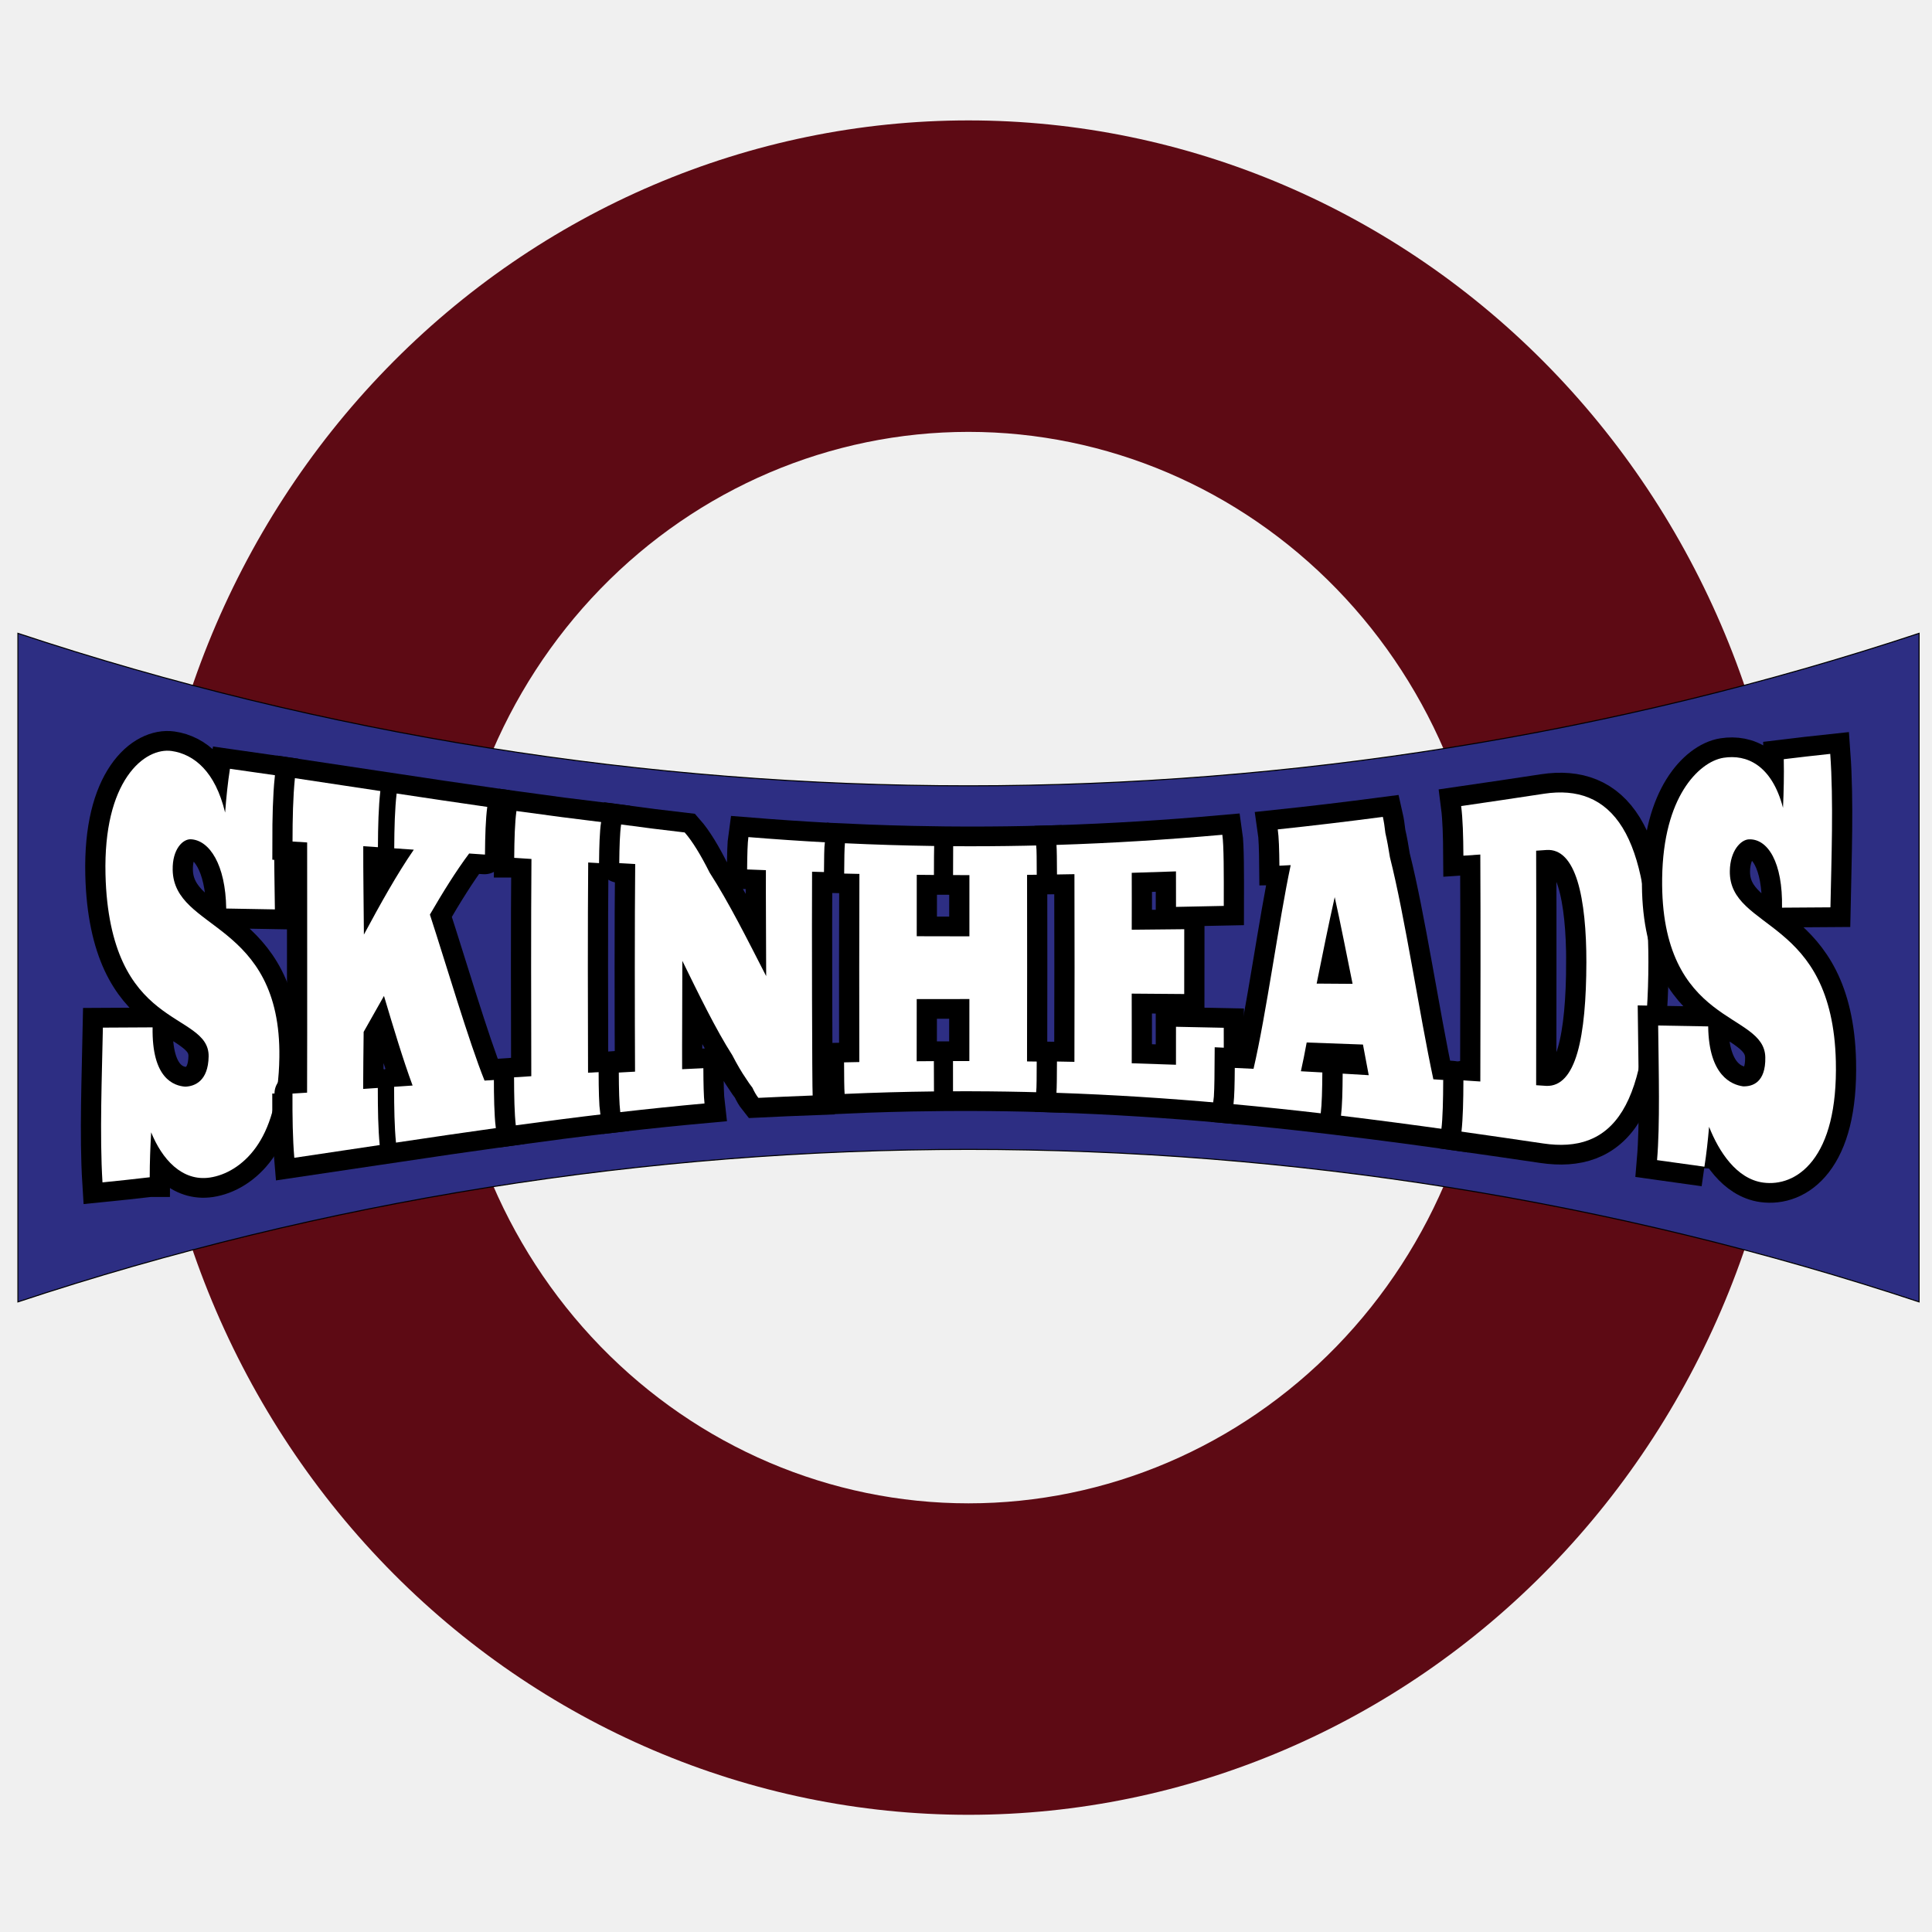
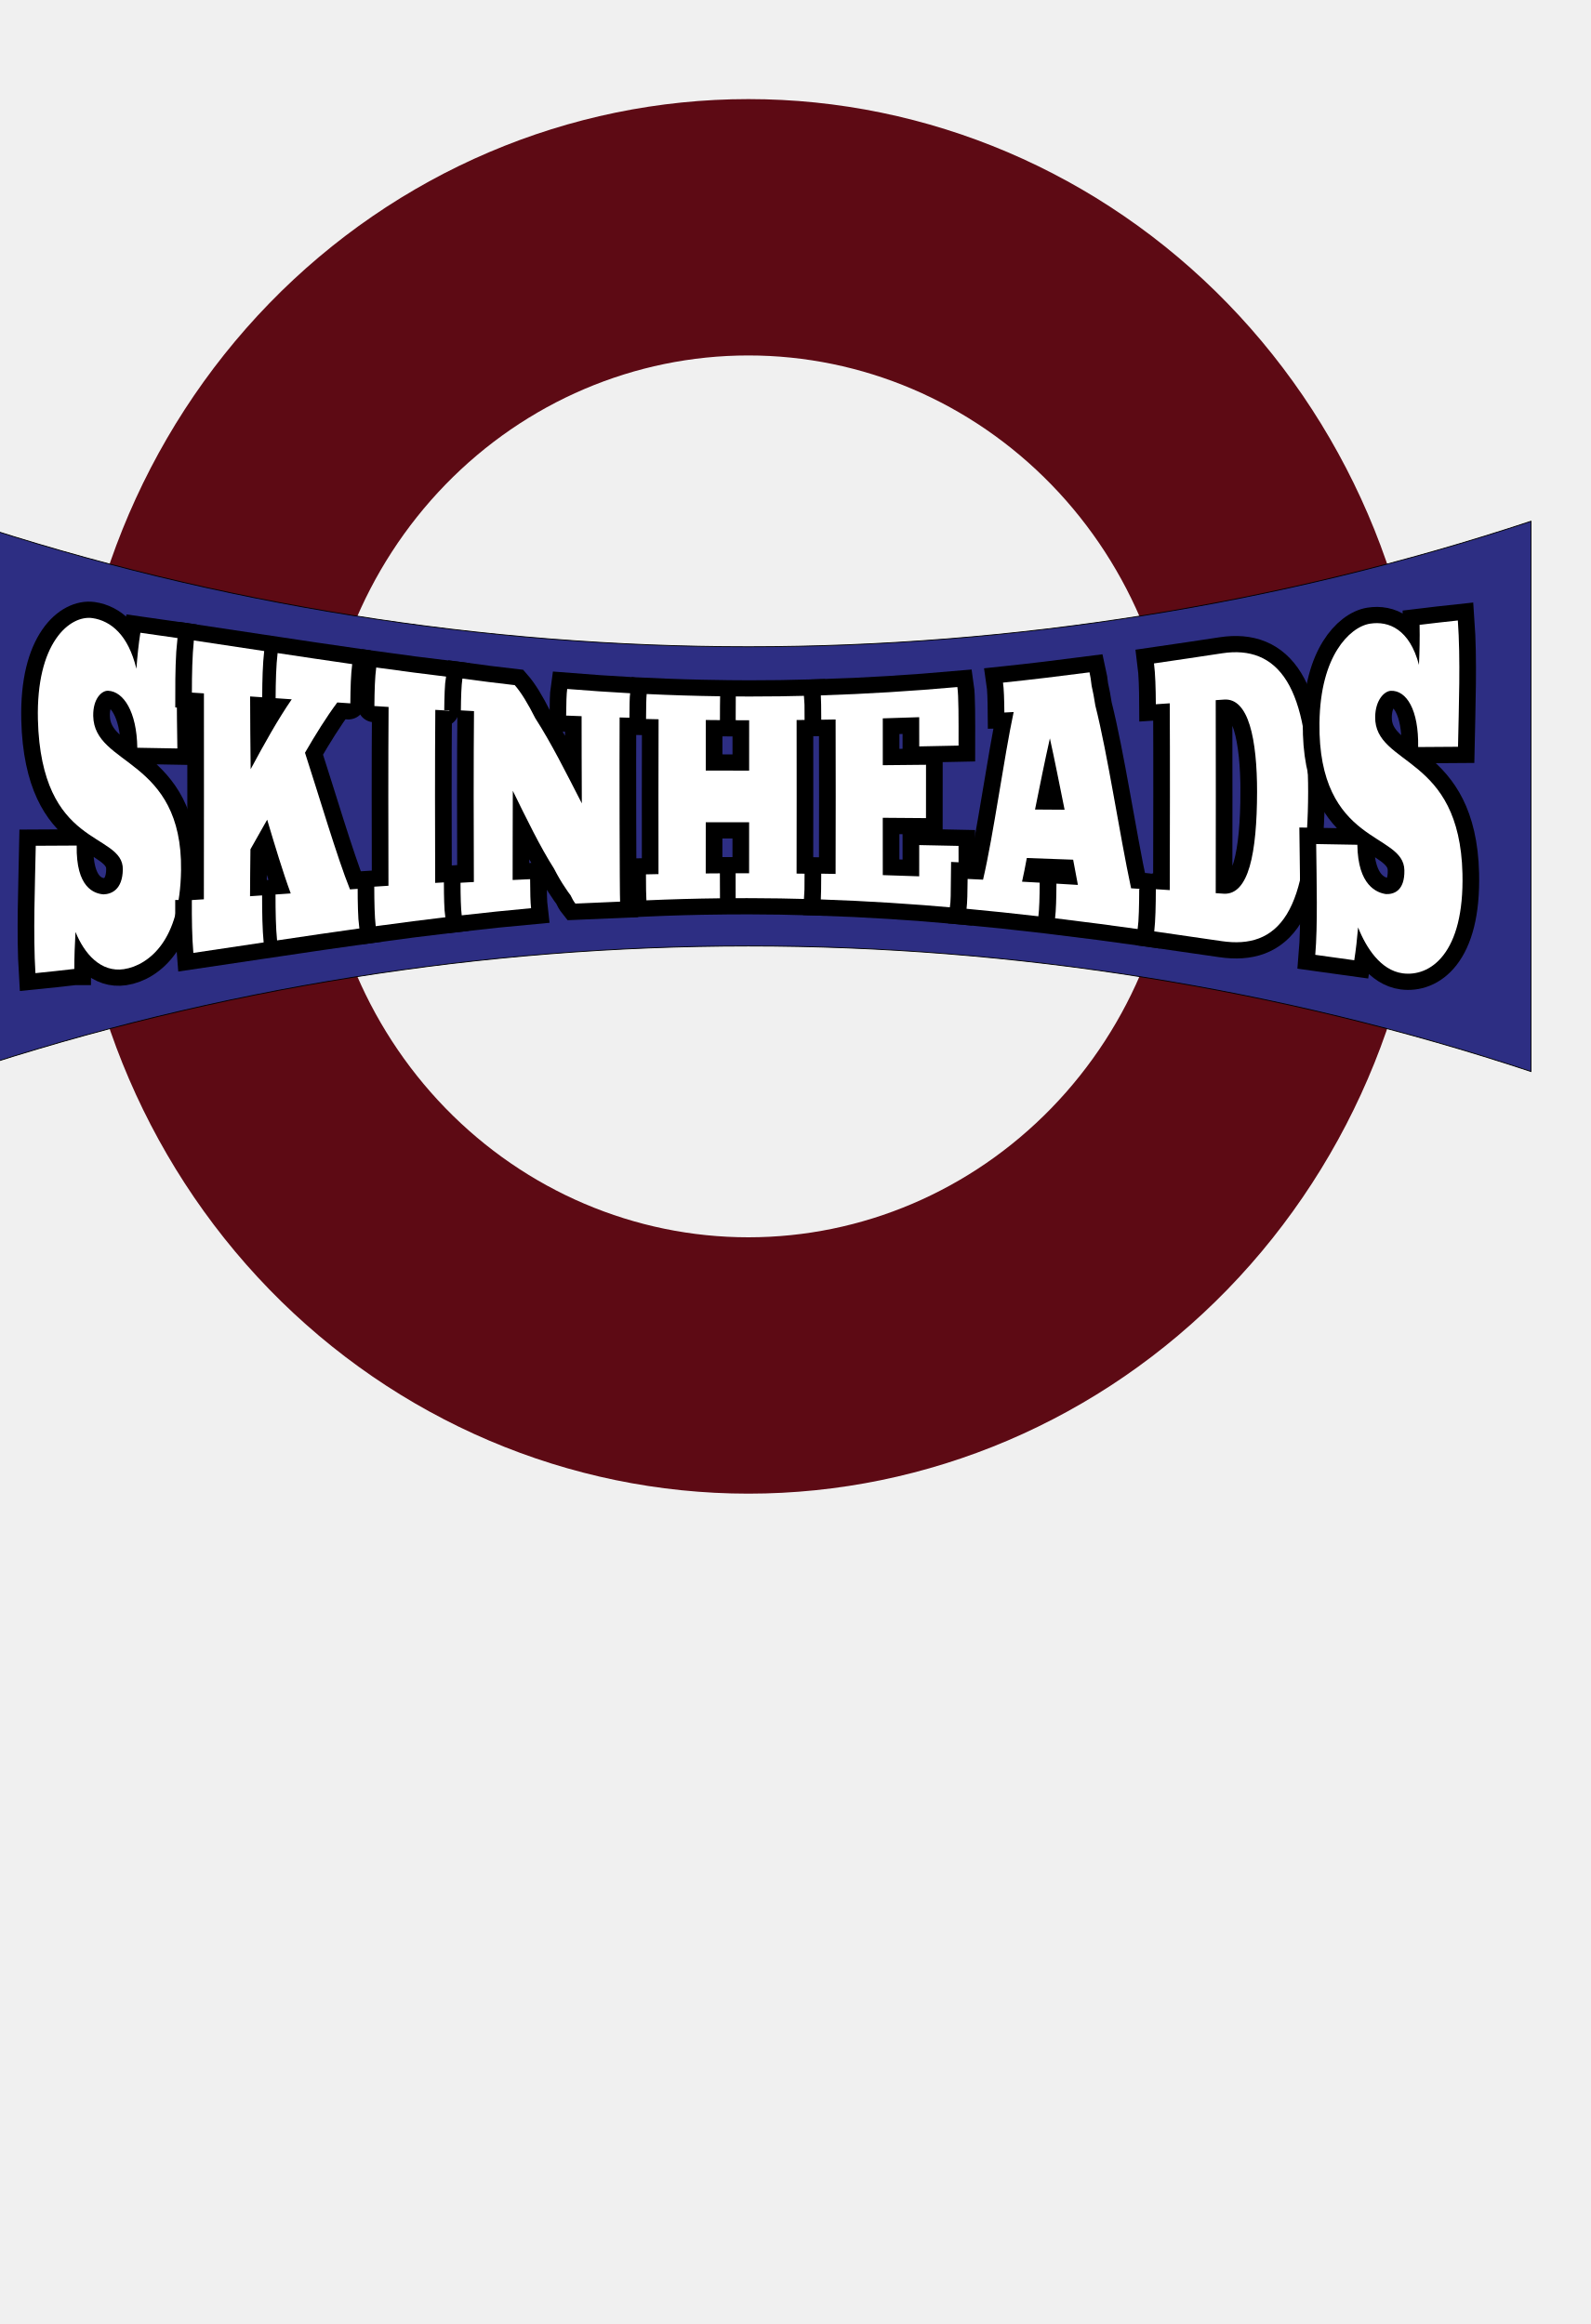
- <svg xmlns="http://www.w3.org/2000/svg" width="65" height="65" viewBox="0 0 61 65" fill="none" version="1.1" id="svg863">
+ <svg xmlns="http://www.w3.org/2000/svg" width="65" height="95" viewBox="0 0 65 95" fill="none" version="1.1" id="svg863">
  <defs id="defs861">
    <linearGradient id="paint0_linear_89_8" x1="30.5" y1="0" x2="30.5" y2="65" gradientUnits="userSpaceOnUse">
      <stop stop-color="#6364FF" id="stop856" />
      <stop offset="1" stop-color="#563ACC" id="stop858" />
    </linearGradient>
  </defs>
  <g style="fill:none" id="g434" transform="matrix(0.5355807,0,0,0.5388034,-1.963732,-3.055503)">
    <g transform="matrix(0.0633552,0,0,0.06482928,-41.61082,-38.67407)" id="logo2022" style="clip-rule:evenodd;fill-rule:evenodd;stroke-miterlimit:10">
      <path style="color:#000000;fill:#5d0a14;fill-rule:nonzero;-inkscape-stroke:none" d="m 1616,800 c -216.359,0 -424.011,86.011 -577,239 -152.989,152.989 -239,360.641 -239,577 0,216.359 86.011,424.011 239,577 152.989,152.989 360.641,239 577,239 216.359,0 424.011,-86.011 577,-239 152.989,-152.989 239,-360.641 239,-577 0,-216.359 -86.011,-424.011 -239,-577 C 2040.011,886.011 1832.359,800 1616,800 Z m 0,300 c 136.909,0 268.058,54.323 364.867,151.133 C 2077.677,1347.942 2132,1479.091 2132,1616 c 0,136.909 -54.323,268.058 -151.133,364.867 C 1884.058,2077.677 1752.909,2132 1616,2132 1479.091,2132 1347.942,2077.677 1251.133,1980.867 1154.323,1884.058 1100,1752.909 1100,1616 c 0,-136.909 54.323,-268.058 151.133,-364.867 C 1347.942,1154.323 1479.091,1100 1616,1100 Z" id="circle" />
      <g id="banner" transform="translate(-51.085,-246.4552)" style="stroke:#000000;stroke-width:3;stroke-dasharray:none;stroke-opacity:1;paint-order:fill markers stroke">
        <path id="path429" style="display:inline;fill:#2d2e83;fill-rule:nonzero;stroke:#000000;stroke-width:1;stroke-dasharray:none;stroke-opacity:1;paint-order:fill markers stroke" d="m 2609.621,2184.441 c -607.942,-195.911 -1277.116,-195.788 -1885.072,0 0,-214.657 0,-429.315 0,-643.972 607.942,195.911 1277.116,195.788 1885.072,0 0,214.657 0,429.315 0,643.972 z" class="UnoptimicedTransforms" />
      </g>
      <g aria-label="SKINHEADS" id="text4159" style="font-size:240px;font-family:ChunkFive;-inkscape-font-specification:ChunkFive;display:inline;fill:#ffffff;stroke:#000000;stroke-width:43.125;stroke-dasharray:none;paint-order:stroke fill markers" transform="matrix(0.9292476,0,0,0.8801108,115.7816,196.7849)" class="UnoptimicedTransforms">
        <path d="m 740.807,1841.991 c -0.011,-16.169 0.602,-32.69 1.522,-49.189 5.619,14.21 13.708,27.866 24.414,37.352 10.698,9.478 23.536,14.366 38.149,12.162 17.065,-2.575 35.505,-13.297 49.311,-33.134 13.781,-19.801 24.273,-50.433 24.928,-98.633 0.501,-36.862 -6.265,-64.327 -16.914,-85.586 -10.602,-21.164 -24.887,-35.869 -39.162,-47.906 -14.281,-12.042 -28.569,-21.436 -39.358,-32.066 -10.777,-10.619 -18.1,-22.522 -18.397,-39.382 -0.405,-22.958 10.986,-33.898 19.333,-33.51 10.041,0.467 19.314,7.556 26.129,20.297 6.816,12.744 11.316,31.404 11.658,55.492 17.284,0.283 34.605,0.602 51.934,0.949 -0.626,-50.724 -2.051,-107.338 1.715,-146.596 -16.555,-2.486 -33.129,-4.928 -49.668,-7.289 -2.319,15.173 -3.922,31.316 -5.136,47.917 -5.391,-22.729 -13.542,-38.392 -23.375,-49.069 -9.866,-10.713 -21.571,-16.547 -33.686,-18.313 -14.088,-2.054 -32.524,5.577 -47.17,27.506 -14.853,22.24 -24.555,57.158 -23.428,107.34 0.955,42.542 8.394,73.778 18.6,96.345 10.337,22.858 23.789,37.676 37.399,48.777 27.099,22.103 54.481,29.084 54.056,54.337 -0.454,26.987 -14.845,32.651 -24.894,33.039 -6.003,-0.409 -15.028,-2.639 -22.372,-11.742 -7.395,-9.167 -12.979,-25.1 -12.523,-53.16 -17.694,0.16 -35.384,0.262 -53.048,0.295 -0.952,51.572 -3.56,117.754 -0.427,169.37 16.799,-1.711 33.609,-3.592 50.407,-5.605 z" id="path4161" style="stroke-width:43.125;stroke-dasharray:none" />
        <path d="m 986.876,1419.312 c -30.181,-4.691 -61.051,-9.515 -91.157,-14.097 -2.039,20.644 -2.531,44.494 -2.535,69.344 0.164,0.011 15.428,1.009 15.592,1.02 -0.076,84.368 0.218,189.006 -0.075,273.811 0.182,-0.012 -15.764,1.028 -15.581,1.016 -0.103,25.132 0.201,49.368 1.955,70.275 30.052,-4.528 60.97,-9.311 91.111,-13.947 -1.657,-17.533 -2.026,-39.206 -2.011,-62.51 0.456,-0.032 -16.094,1.127 -15.638,1.095 0.022,-18.647 0.314,-41.615 0.529,-62.432 7.365,-13.227 14.385,-25.993 21.686,-39.354 9.979,34.311 20.36,69.859 30.54,98.069 3.113,-0.221 -22.84,1.617 -19.727,1.397 -0,22.956 0.374,44.152 2.007,61.066 37.867,-5.805 75.253,-11.451 113.279,-16.865 -1.432,-13.146 -1.82,-31.401 -1.879,-52.167 -0.264,0.018 -16.642,1.147 -16.907,1.165 -16.428,-41.654 -41.127,-127.605 -58.311,-181.692 13.76,-24.312 27.721,-47.438 41.869,-66.839 -0.413,-0.029 17.311,1.214 16.897,1.185 0.16,-20.7 0.72,-38.893 2.438,-52.178 -32.403,-4.755 -64.388,-9.655 -96.69,-14.661 -1.906,16.59 -2.465,37.355 -2.574,59.98 1.503,0.107 19.394,1.378 20.897,1.485 -17.897,26.57 -35.82,59.609 -53.256,92.917 -0.225,-33.99 -0.791,-67.066 -0.685,-96.73 0.36,0.025 15.286,1.073 15.646,1.098 0.096,-22.981 0.648,-44.23 2.582,-61.449 z" id="path4163" style="stroke-width:43.125;stroke-dasharray:none" />
        <path d="m 1129.715,1492.423 c -0.25,-0.017 18.646,1.24 18.395,1.223 -0.526,67.369 -0.351,169.51 -0.165,237.748 -0.22,0.014 -18.173,1.196 -18.393,1.211 0.051,21.105 0.422,39.552 1.855,52.537 32.285,-4.523 64.462,-8.778 96.859,-12.692 -1.198,-10.229 -1.537,-26.495 -1.609,-45.941 -0.115,0.01 -18.052,1.072 -18.167,1.078 -0.228,-64.79 -0.377,-166.264 0.169,-230.082 -0.125,-0.01 18.292,1.104 18.167,1.097 0.165,-19.016 0.649,-34.748 2.063,-44.518 -32.369,-3.992 -64.53,-8.32 -96.8,-12.91 -1.682,12.582 -2.22,30.535 -2.375,51.25 z" id="path4165" style="stroke-width:43.125;stroke-dasharray:none" />
        <path d="m 1462.04,1475.467 c -27.525,-1.542 -54.971,-3.468 -82.451,-5.756 -0.891,6.337 -1.229,18.994 -1.365,35.401 6.68,0.276 13.361,0.542 20.044,0.797 -0.137,29.99 0.228,73.422 0.295,115.954 -20.653,-41.315 -39.783,-80.567 -60.347,-113.308 -9.321,-19.045 -18.308,-34.256 -26.598,-43.919 -22.657,-2.657 -45.243,-5.571 -67.833,-8.744 -1.338,9.175 -1.819,24.11 -1.993,42.305 -0.088,-0.01 17.105,0.995 17.017,0.989 -0.591,61.574 -0.467,164.743 -0.171,227.216 -0.084,0 -17.228,0.988 -17.312,0.992 0.086,18.439 0.43,33.743 1.556,43.313 29.953,-3.514 59.854,-6.695 89.89,-9.493 -0.877,-7.624 -1.156,-21.363 -1.236,-38.581 -7.555,0.353 -15.106,0.719 -22.655,1.096 -0.15,-31.857 0.239,-75.667 0.222,-118.612 17.631,36.864 35.684,75.024 53.319,103.296 4.877,9.693 9.792,18.411 14.773,25.787 2.207,3.567 4.43,6.826 6.673,9.734 2.066,4.595 4.182,8.367 6.366,11.166 19.308,-0.967 38.609,-1.837 57.922,-2.583 -0.609,-6.83 -0.949,-194.365 -0.618,-244.918 6.495,0.197 12.99,0.384 19.487,0.56 2.303,-16.625 7.41,-22.722 8.381,-25.564 1.066,-3.12 -1.366,-4.586 -13.367,-7.13 z" id="path4167" style="stroke-width:43.125;stroke-dasharray:none" />
        <path d="m 1481.788,1509.636 c 5.416,0.131 10.832,0.254 16.25,0.37 -0.238,52.859 -0.201,151.871 -0.104,205.888 -5.419,0.106 -10.837,0.22 -16.255,0.341 0.035,16.425 0.165,28.901 0.587,34.544 31.794,-1.437 63.521,-2.351 95.343,-2.723 -0.098,-5.074 -0.121,-17.111 -0.12,-33.168 -6.115,0.034 -12.228,0.079 -18.342,0.133 0,3.557 0.049,-64.482 0.047,-68.038 17.603,-0.034 35.189,-0.045 52.797,-0.034 -10e-5,0 3.404,0 3.404,0 0,-9.196 -0.037,77.048 -0.034,67.852 0,0 -3.405,-0 -3.405,-0 -4.684,-0 -9.369,8e-4 -14.053,0.01 -0.01,16.012 -0.01,28.065 0.018,33.082 4.661,-0.021 9.322,-0.03 13.982,-0.027 1.968,0 3.937,0 5.905,0.01 25.279,0.068 50.512,0.478 75.779,1.224 0.303,-5.288 0.415,-17.459 0.461,-33.656 -5.717,-0.086 -11.435,-0.163 -17.153,-0.232 0.13,-53.344 0.149,-152.12 0.042,-204.179 5.717,-0.058 11.432,-0.125 17.148,-0.2 -0.042,-15.812 -0.153,-27.459 -0.46,-32.126 -25.235,0.688 -50.436,1.035 -75.68,1.035 -1.966,0 -3.932,-0 -5.897,-0.01 -4.655,-0.01 -9.309,-0.032 -13.963,-0.065 -0.071,4.461 -0.101,15.926 -0.115,31.61 4.683,0.018 9.365,0.031 14.048,0.037 0,0 3.403,0 3.404,0 -10e-4,3.989 -0.013,63.012 -0.014,67.001 10e-5,0 -3.404,-0 -3.404,-0 -17.608,-0.016 -35.194,-0.053 -52.796,-0.11 -0.01,-24.305 -0.021,-50.315 0.019,-67.215 6.112,0.066 12.223,0.122 18.335,0.168 0.027,-15.709 0.086,-27.214 0.238,-31.714 -31.777,-0.462 -63.461,-1.468 -95.209,-2.998 -0.525,5.1 -0.723,17.093 -0.804,33.187 z" id="path4169" style="stroke-width:43.125;stroke-dasharray:none" />
        <path d="m 1708.867,1510.617 c 6.207,-0.098 12.413,-0.206 18.619,-0.324 0.199,52.614 0.162,151.254 -0.027,205.374 -6.207,-0.128 -12.415,-0.246 -18.624,-0.355 -0.051,16.443 -0.179,28.837 -0.535,34.259 59.337,2.054 118.014,5.915 177.152,11.33 1.53,-12.691 1.435,-45.364 1.344,-82.511 -16.98,-0.394 -33.953,-0.759 -50.961,-1.093 0.027,14.99 0.046,29.625 -0.016,41.558 -15.731,-0.596 -31.459,-1.137 -47.209,-1.619 0.084,-18.455 0,-50.176 -0.022,-76.225 0.507,0 55.517,0.438 56.024,0.442 -0.034,-25.739 -0.015,-45.802 0.039,-70.933 -18.672,0.217 -37.331,0.408 -56.032,0.573 0.036,-22.483 0.092,-46.065 0,-62.282 15.747,-0.462 31.471,-0.985 47.199,-1.566 0.074,11.175 0.065,24.727 0.04,38.861 17.009,-0.327 33.983,-0.689 50.964,-1.084 0.083,-35.781 0.106,-66.359 -1.539,-77.84 -59.082,5.386 -117.701,9.158 -176.964,11.084 0.364,4.759 0.496,16.479 0.546,32.35 z" id="path4171" style="stroke-width:43.125;stroke-dasharray:none" />
        <path d="m 2130.858,1736.161 c 0.486,0.033 -20.895,-1.414 -20.409,-1.381 -15.111,-72.557 -30.246,-177.78 -46.346,-243.01 -1.481,-9.758 -3.067,-18.652 -4.827,-26.355 -0.742,-6.863 -1.627,-12.867 -2.72,-17.81 -37.384,5.028 -74.626,9.623 -112.138,13.677 1.183,8.132 1.607,22.228 1.761,39.762 0.034,-0 12.007,-0.652 12.042,-0.653 -12.682,61.227 -26.048,163.249 -39.653,222.91 -6.667,-0.332 -13.334,-0.656 -20.005,-0.972 -0.107,17.668 -0.428,31.806 -1.383,39.666 31.108,2.953 62.072,6.301 93.095,9.989 1.215,-9.937 1.601,-25.74 1.714,-44.7 -7.625,-0.445 -15.252,-0.88 -22.885,-1.307 2.11,-9.58 4.16,-20.213 6.178,-31.479 20.063,0.713 40.047,1.463 60.056,2.241 2.109,11.917 4.152,23.018 6.16,33.546 -9.268,-0.582 -18.537,-1.154 -27.817,-1.714 -0.112,19.301 -0.509,35.545 -1.78,46.036 39.153,4.842 77.919,10.13 116.916,15.733 1.532,-13.894 1.96,-32.831 2.042,-54.179 z m -125.666,-200.745 c 5.951,27.208 12.952,64.005 19.076,94.903 1.034,0.01 -39.375,-0.281 -38.34,-0.274 6.651,-33.883 12.432,-63.444 19.265,-94.629 z" id="path4173" style="stroke-width:43.125;stroke-dasharray:none" />
        <path d="m 2227.867,1805.026 c 35.7,5.4 64.972,-3.31 84.318,-35.672 9.668,-16.173 16.591,-37.749 21.103,-65.302 4.488,-27.405 6.538,-60.447 6.614,-97.423 0.128,-62.864 -8.302,-115.064 -27.599,-147.225 -9.626,-16.042 -21.652,-26.791 -35.872,-32.779 -14.153,-5.96 -30.252,-7.111 -47.789,-4.38 -29.566,4.604 -58.883,9.117 -88.535,13.511 1.743,13.872 2.269,32.828 2.394,54.291 0.441,-0.03 17.61,-1.225 18.051,-1.256 0.389,72.214 0.198,174.994 0.012,248.391 0.731,0.05 -18.78,-1.273 -18.049,-1.223 -0.066,21.977 -0.485,41.583 -2.062,56.061 29.286,4.248 58.215,8.59 87.414,13.006 z m 45.847,-198.235 c -0.069,39.884 -2.808,74.962 -9.573,98.871 -6.783,23.974 -17.589,36.834 -32.992,36.33 -0.283,-0.019 -10.739,-0.729 -11.022,-0.749 0.056,-77.308 0.27,-180.394 -0,-256.64 -0.608,0.043 11.631,-0.818 11.024,-0.775 15.41,-1.083 26.254,11.553 33.076,34.096 6.798,22.462 9.55,54.754 9.491,88.867 z" id="path4175" style="stroke-width:43.125;stroke-dasharray:none" />
        <path d="m 2399.674,1830.437 c 2.133,-13.868 3.712,-28.566 4.976,-43.685 5.275,13.764 12.651,27.957 22.071,39.17 9.383,11.169 21.232,19.901 35.717,21.899 17.103,2.36 37.167,-3.48 52.784,-24.22 15.848,-21.046 25.87,-55.569 24.686,-108.446 -0.88,-39.298 -8.421,-68.213 -18.981,-89.814 -10.655,-21.795 -24.56,-36.655 -38.587,-48.727 -27.973,-24.072 -56.069,-36.705 -55.558,-69.822 0.347,-22.471 11.902,-34.209 20.235,-34.606 10.062,-0.479 19.199,5.781 25.673,18.45 6.493,12.707 10.206,31.635 9.787,56.311 17.232,-0.175 34.46,-0.298 51.663,-0.359 1.004,-52.026 3.429,-116.342 -0.218,-167.944 -16.527,1.797 -33.064,3.749 -49.59,5.821 0.376,17.432 -0.026,35.329 -0.804,53.228 -6.005,-23.668 -15.888,-38.397 -27.227,-46.668 -11.315,-8.254 -24.024,-10.056 -36.096,-8.142 -14.06,2.229 -30.237,14.101 -42.682,34.697 -12.415,20.546 -22.368,51.742 -22.948,97.393 -0.508,40.005 5.968,69.51 16.321,91.902 10.28,22.235 24.151,36.946 37.988,48.05 13.845,11.111 27.679,18.638 38.096,26.602 10.413,7.962 17.427,16.379 17.66,29.206 0.501,27.588 -13.783,32.129 -23.838,31.736 -6.033,-0.875 -15.119,-3.794 -22.78,-13.133 -7.639,-9.312 -13.976,-25.141 -14.332,-52.447 -17.763,-0.29 -35.565,-0.618 -53.376,-0.974 0.575,50.543 2.068,108.309 -1.174,147.313 16.846,2.461 33.708,4.875 50.535,7.207 z" id="path4177" style="stroke-width:43.125;stroke-dasharray:none" />
      </g>
    </g>
  </g>
</svg>
